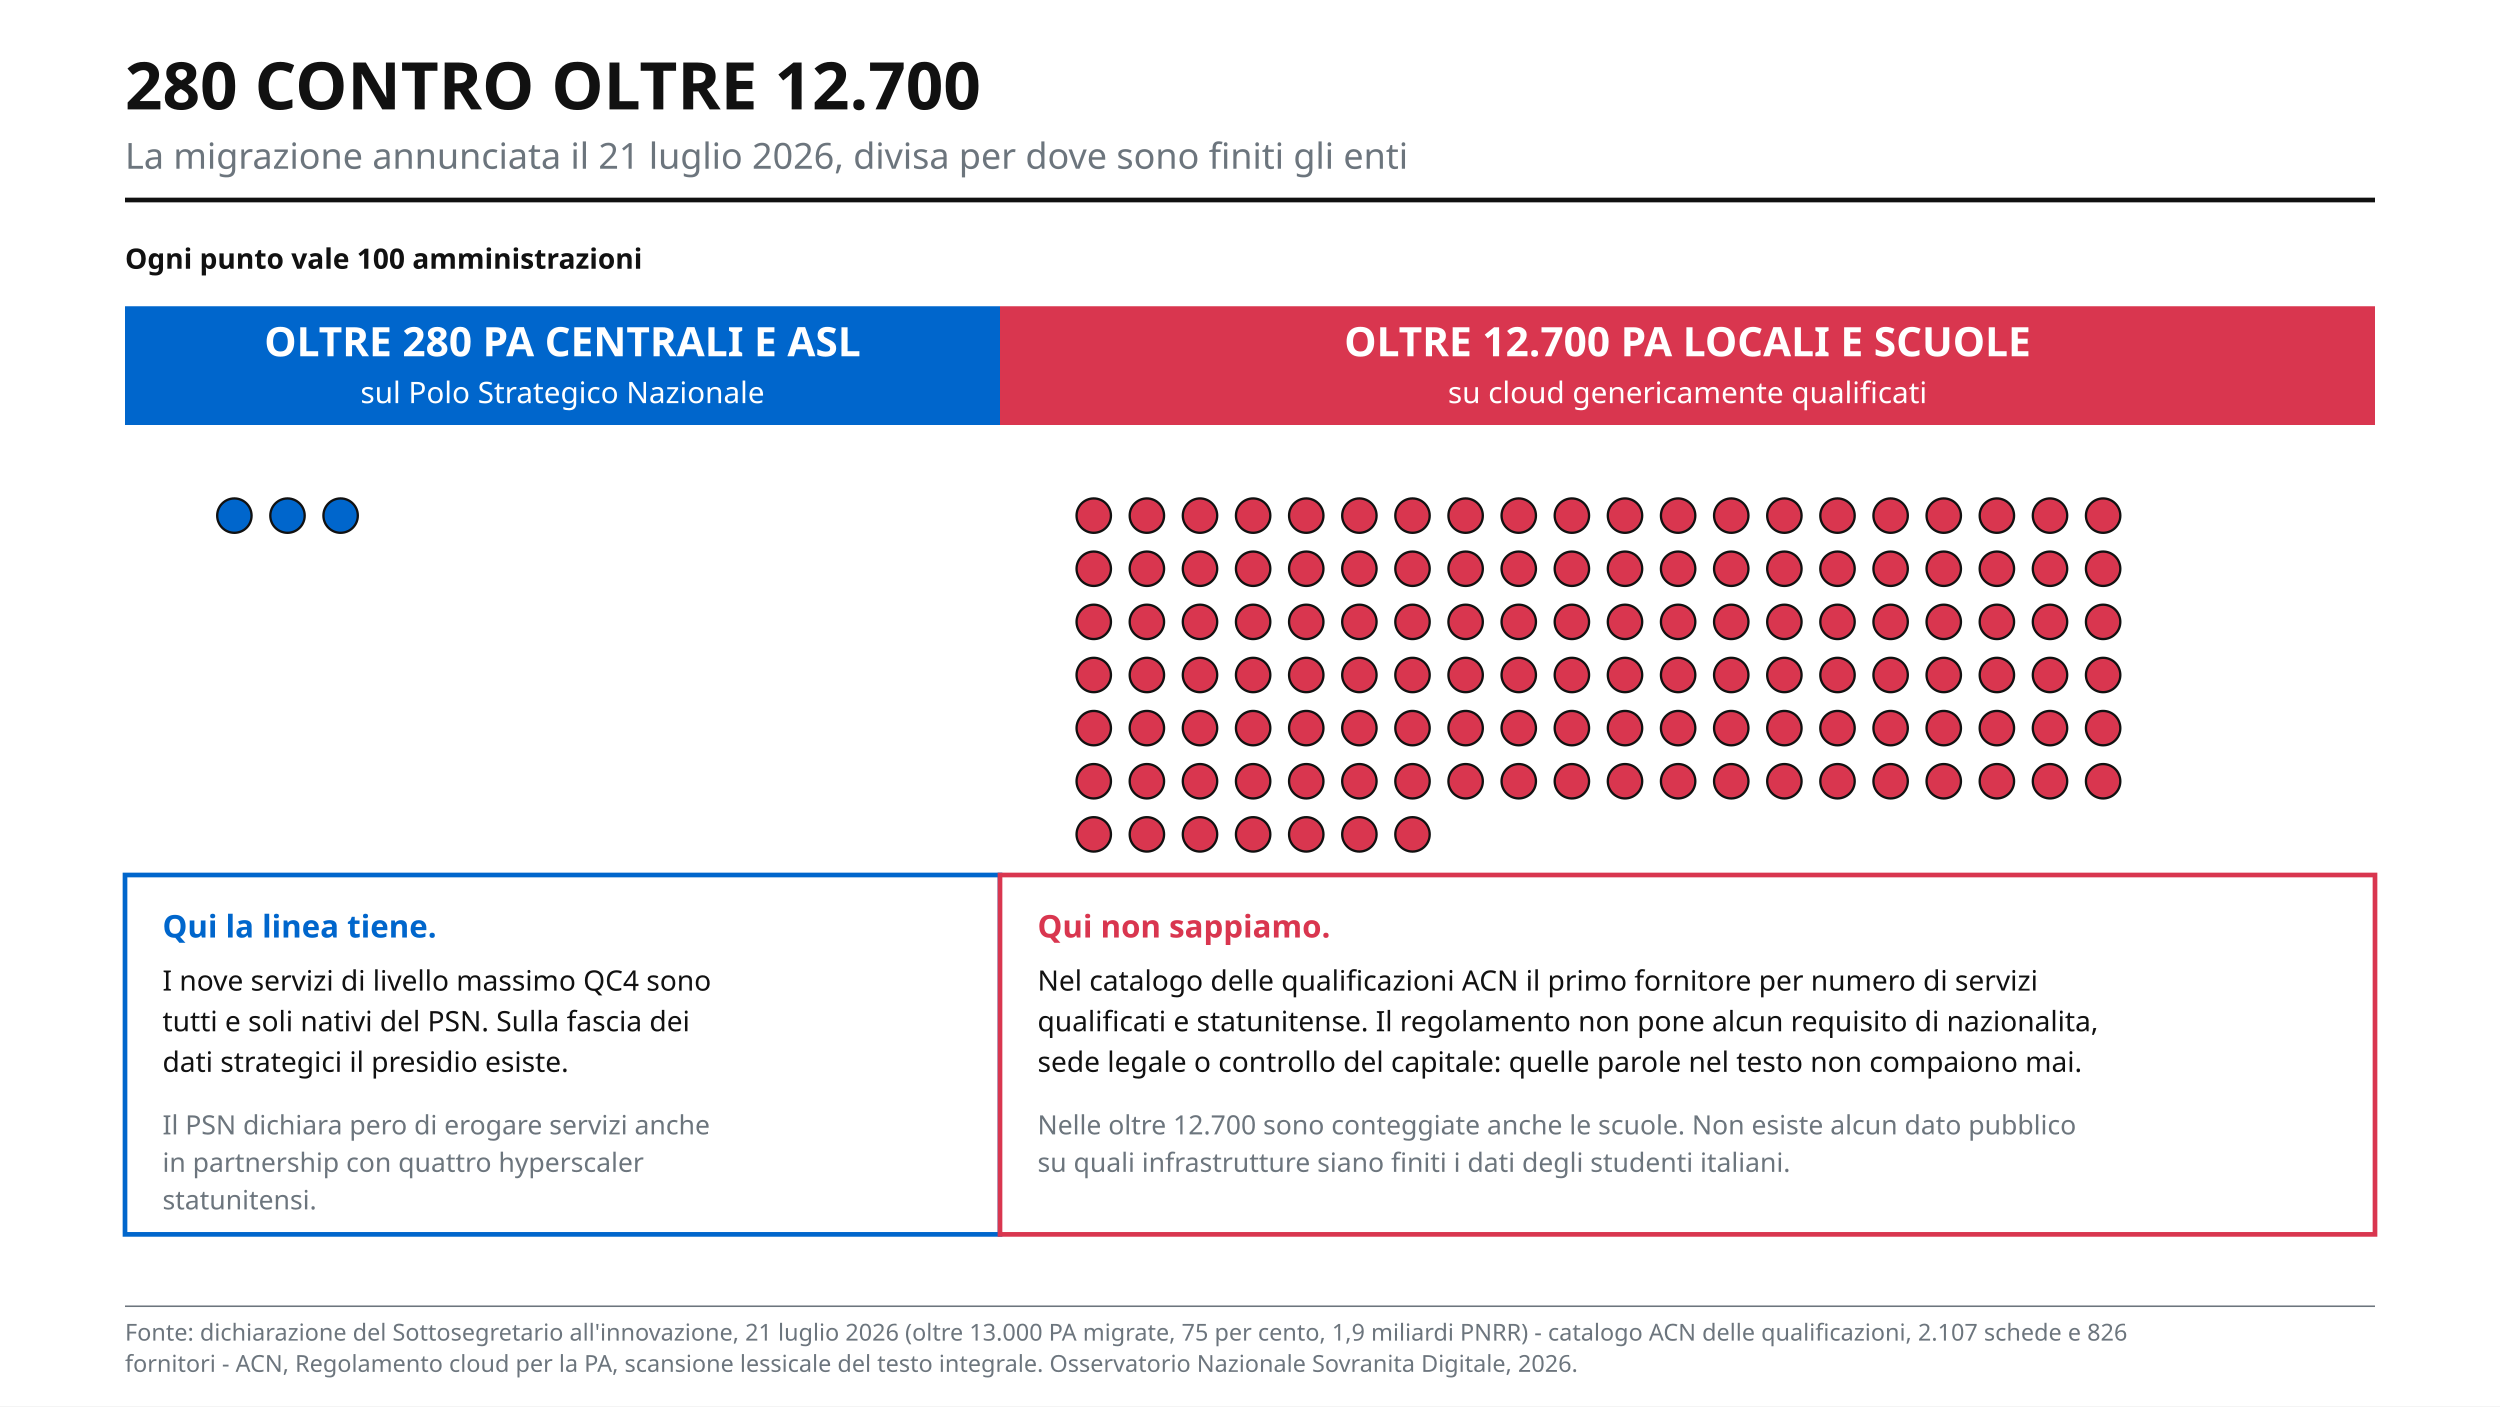
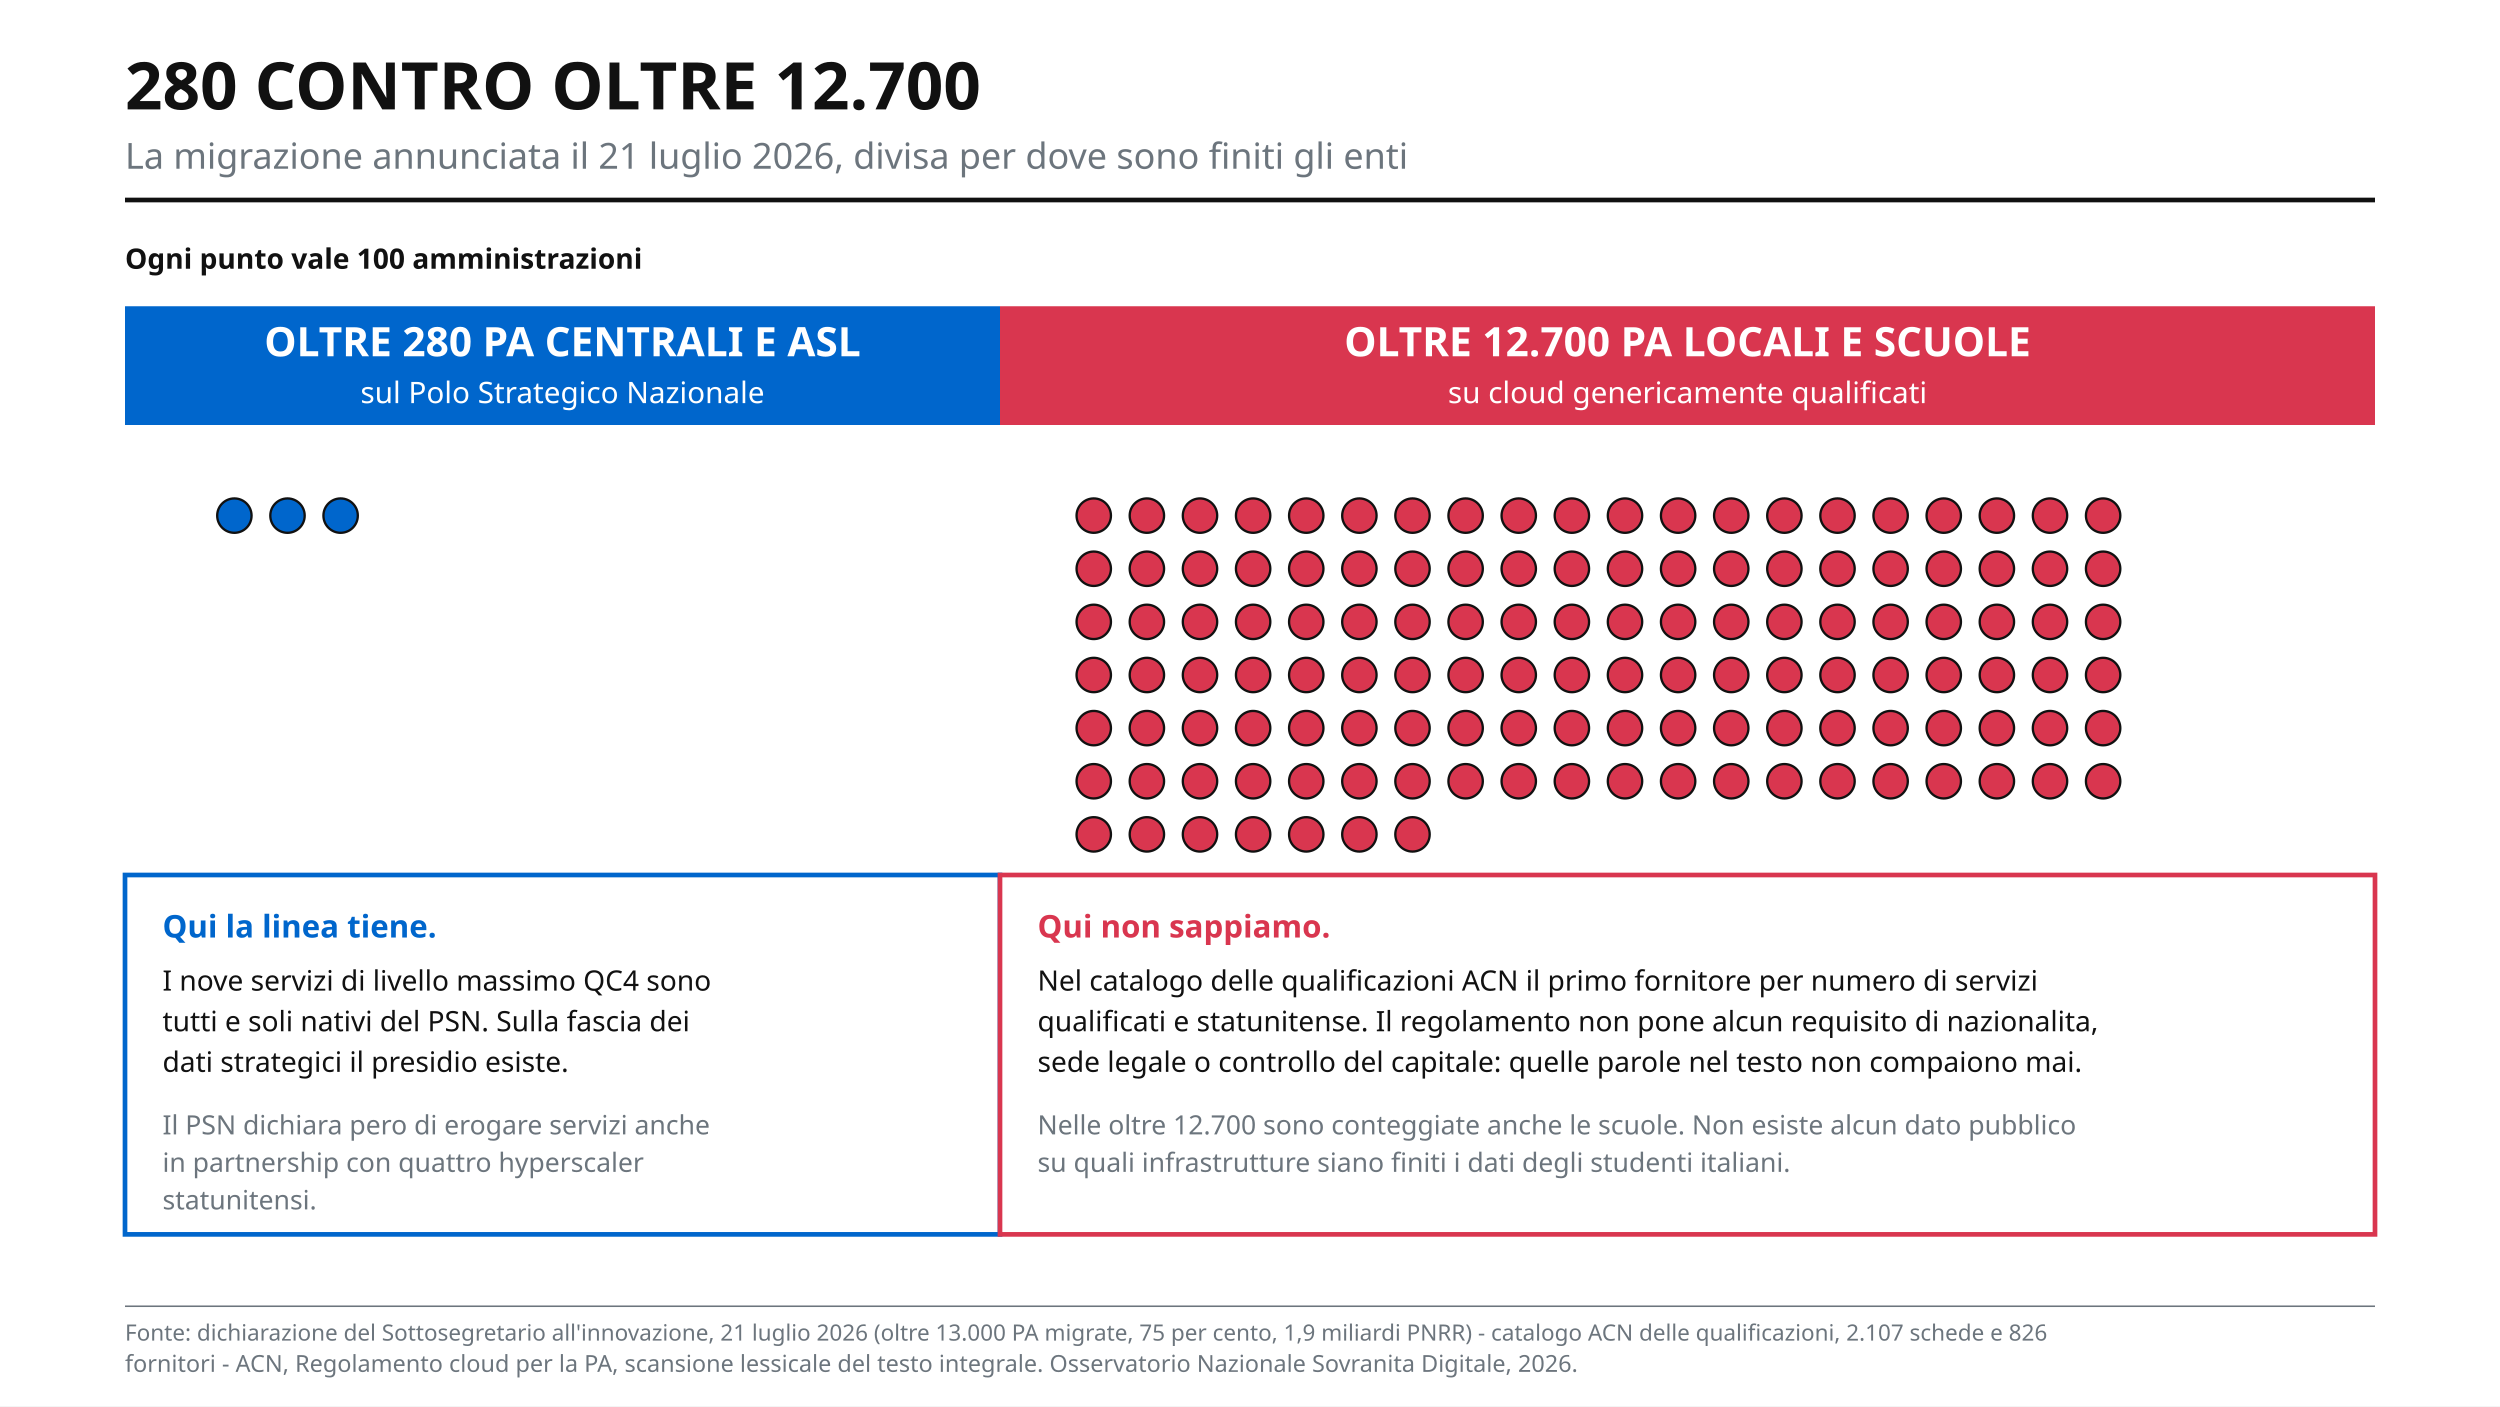
<svg xmlns="http://www.w3.org/2000/svg" viewBox="0 0 1600 900" width="1600" height="900" role="img" aria-labelledby="t07 d07">
  <rect x="0" y="0" width="1600" height="900" fill="#FFFFFF" />
  <text x="80" y="70" font-family="sans-serif" font-size="42" font-weight="700" fill="#111111">280 CONTRO OLTRE 12.700</text>
  <text x="80" y="108" font-family="sans-serif" font-size="23" fill="#6C757D">La migrazione annunciata il 21 luglio 2026, divisa per dove sono finiti gli enti</text>
  <line x1="80" y1="128" x2="1520" y2="128" stroke="#111111" stroke-width="3" />
  <text x="80" y="172" font-family="sans-serif" font-size="18" font-weight="700" fill="#111111">Ogni punto vale 100 amministrazioni</text>
  <rect x="80" y="196" width="560" height="76" fill="#0066CC" />
  <text x="360" y="228" font-family="sans-serif" font-size="26" font-weight="700" fill="#FFFFFF" text-anchor="middle">OLTRE 280 PA CENTRALI E ASL</text>
  <text x="360" y="258" font-family="sans-serif" font-size="19" fill="#FFFFFF" text-anchor="middle">sul Polo Strategico Nazionale</text>
  <circle cx="150" cy="330" r="11" fill="#0066CC" stroke="#111111" stroke-width="1.5" />
  <circle cx="184" cy="330" r="11" fill="#0066CC" stroke="#111111" stroke-width="1.5" />
  <circle cx="218" cy="330" r="11" fill="#0066CC" stroke="#111111" stroke-width="1.5" />
  <rect x="80" y="560" width="560" height="230" fill="#FFFFFF" stroke="#0066CC" stroke-width="3" />
  <text x="104" y="600" font-family="sans-serif" font-size="20" font-weight="700" fill="#0066CC">Qui la linea tiene.</text>
  <text x="104" y="634" font-family="sans-serif" font-size="18" fill="#111111">I nove servizi di livello massimo QC4 sono</text>
  <text x="104" y="660" font-family="sans-serif" font-size="18" fill="#111111">tutti e soli nativi del PSN. Sulla fascia dei</text>
  <text x="104" y="686" font-family="sans-serif" font-size="18" fill="#111111">dati strategici il presidio esiste.</text>
  <text x="104" y="726" font-family="sans-serif" font-size="17" fill="#6C757D">Il PSN dichiara pero di erogare servizi anche</text>
  <text x="104" y="750" font-family="sans-serif" font-size="17" fill="#6C757D">in partnership con quattro hyperscaler</text>
  <text x="104" y="774" font-family="sans-serif" font-size="17" fill="#6C757D">statunitensi.</text>
  <rect x="640" y="196" width="880" height="76" fill="#D9364F" />
  <text x="1080" y="228" font-family="sans-serif" font-size="26" font-weight="700" fill="#FFFFFF" text-anchor="middle">OLTRE 12.700 PA LOCALI E SCUOLE</text>
  <text x="1080" y="258" font-family="sans-serif" font-size="19" fill="#FFFFFF" text-anchor="middle">su cloud genericamente qualificati</text>
  <circle cx="700" cy="330" r="11" fill="#D9364F" stroke="#111111" stroke-width="1.5" />
  <circle cx="734" cy="330" r="11" fill="#D9364F" stroke="#111111" stroke-width="1.5" />
  <circle cx="768" cy="330" r="11" fill="#D9364F" stroke="#111111" stroke-width="1.5" />
  <circle cx="802" cy="330" r="11" fill="#D9364F" stroke="#111111" stroke-width="1.5" />
  <circle cx="836" cy="330" r="11" fill="#D9364F" stroke="#111111" stroke-width="1.5" />
  <circle cx="870" cy="330" r="11" fill="#D9364F" stroke="#111111" stroke-width="1.5" />
  <circle cx="904" cy="330" r="11" fill="#D9364F" stroke="#111111" stroke-width="1.5" />
  <circle cx="938" cy="330" r="11" fill="#D9364F" stroke="#111111" stroke-width="1.5" />
  <circle cx="972" cy="330" r="11" fill="#D9364F" stroke="#111111" stroke-width="1.5" />
  <circle cx="1006" cy="330" r="11" fill="#D9364F" stroke="#111111" stroke-width="1.5" />
  <circle cx="1040" cy="330" r="11" fill="#D9364F" stroke="#111111" stroke-width="1.5" />
  <circle cx="1074" cy="330" r="11" fill="#D9364F" stroke="#111111" stroke-width="1.5" />
  <circle cx="1108" cy="330" r="11" fill="#D9364F" stroke="#111111" stroke-width="1.5" />
  <circle cx="1142" cy="330" r="11" fill="#D9364F" stroke="#111111" stroke-width="1.5" />
  <circle cx="1176" cy="330" r="11" fill="#D9364F" stroke="#111111" stroke-width="1.5" />
  <circle cx="1210" cy="330" r="11" fill="#D9364F" stroke="#111111" stroke-width="1.5" />
  <circle cx="1244" cy="330" r="11" fill="#D9364F" stroke="#111111" stroke-width="1.5" />
  <circle cx="1278" cy="330" r="11" fill="#D9364F" stroke="#111111" stroke-width="1.5" />
  <circle cx="1312" cy="330" r="11" fill="#D9364F" stroke="#111111" stroke-width="1.5" />
  <circle cx="1346" cy="330" r="11" fill="#D9364F" stroke="#111111" stroke-width="1.5" />
  <circle cx="700" cy="364" r="11" fill="#D9364F" stroke="#111111" stroke-width="1.5" />
  <circle cx="734" cy="364" r="11" fill="#D9364F" stroke="#111111" stroke-width="1.5" />
  <circle cx="768" cy="364" r="11" fill="#D9364F" stroke="#111111" stroke-width="1.5" />
  <circle cx="802" cy="364" r="11" fill="#D9364F" stroke="#111111" stroke-width="1.5" />
  <circle cx="836" cy="364" r="11" fill="#D9364F" stroke="#111111" stroke-width="1.5" />
  <circle cx="870" cy="364" r="11" fill="#D9364F" stroke="#111111" stroke-width="1.5" />
  <circle cx="904" cy="364" r="11" fill="#D9364F" stroke="#111111" stroke-width="1.5" />
  <circle cx="938" cy="364" r="11" fill="#D9364F" stroke="#111111" stroke-width="1.5" />
  <circle cx="972" cy="364" r="11" fill="#D9364F" stroke="#111111" stroke-width="1.5" />
  <circle cx="1006" cy="364" r="11" fill="#D9364F" stroke="#111111" stroke-width="1.5" />
  <circle cx="1040" cy="364" r="11" fill="#D9364F" stroke="#111111" stroke-width="1.5" />
  <circle cx="1074" cy="364" r="11" fill="#D9364F" stroke="#111111" stroke-width="1.5" />
  <circle cx="1108" cy="364" r="11" fill="#D9364F" stroke="#111111" stroke-width="1.5" />
  <circle cx="1142" cy="364" r="11" fill="#D9364F" stroke="#111111" stroke-width="1.5" />
  <circle cx="1176" cy="364" r="11" fill="#D9364F" stroke="#111111" stroke-width="1.5" />
  <circle cx="1210" cy="364" r="11" fill="#D9364F" stroke="#111111" stroke-width="1.5" />
  <circle cx="1244" cy="364" r="11" fill="#D9364F" stroke="#111111" stroke-width="1.5" />
  <circle cx="1278" cy="364" r="11" fill="#D9364F" stroke="#111111" stroke-width="1.5" />
  <circle cx="1312" cy="364" r="11" fill="#D9364F" stroke="#111111" stroke-width="1.5" />
  <circle cx="1346" cy="364" r="11" fill="#D9364F" stroke="#111111" stroke-width="1.5" />
  <circle cx="700" cy="398" r="11" fill="#D9364F" stroke="#111111" stroke-width="1.5" />
  <circle cx="734" cy="398" r="11" fill="#D9364F" stroke="#111111" stroke-width="1.5" />
  <circle cx="768" cy="398" r="11" fill="#D9364F" stroke="#111111" stroke-width="1.5" />
  <circle cx="802" cy="398" r="11" fill="#D9364F" stroke="#111111" stroke-width="1.5" />
  <circle cx="836" cy="398" r="11" fill="#D9364F" stroke="#111111" stroke-width="1.5" />
  <circle cx="870" cy="398" r="11" fill="#D9364F" stroke="#111111" stroke-width="1.5" />
  <circle cx="904" cy="398" r="11" fill="#D9364F" stroke="#111111" stroke-width="1.5" />
  <circle cx="938" cy="398" r="11" fill="#D9364F" stroke="#111111" stroke-width="1.5" />
  <circle cx="972" cy="398" r="11" fill="#D9364F" stroke="#111111" stroke-width="1.5" />
  <circle cx="1006" cy="398" r="11" fill="#D9364F" stroke="#111111" stroke-width="1.5" />
  <circle cx="1040" cy="398" r="11" fill="#D9364F" stroke="#111111" stroke-width="1.5" />
  <circle cx="1074" cy="398" r="11" fill="#D9364F" stroke="#111111" stroke-width="1.5" />
  <circle cx="1108" cy="398" r="11" fill="#D9364F" stroke="#111111" stroke-width="1.5" />
  <circle cx="1142" cy="398" r="11" fill="#D9364F" stroke="#111111" stroke-width="1.5" />
  <circle cx="1176" cy="398" r="11" fill="#D9364F" stroke="#111111" stroke-width="1.5" />
  <circle cx="1210" cy="398" r="11" fill="#D9364F" stroke="#111111" stroke-width="1.5" />
  <circle cx="1244" cy="398" r="11" fill="#D9364F" stroke="#111111" stroke-width="1.5" />
  <circle cx="1278" cy="398" r="11" fill="#D9364F" stroke="#111111" stroke-width="1.5" />
  <circle cx="1312" cy="398" r="11" fill="#D9364F" stroke="#111111" stroke-width="1.5" />
  <circle cx="1346" cy="398" r="11" fill="#D9364F" stroke="#111111" stroke-width="1.5" />
  <circle cx="700" cy="432" r="11" fill="#D9364F" stroke="#111111" stroke-width="1.5" />
  <circle cx="734" cy="432" r="11" fill="#D9364F" stroke="#111111" stroke-width="1.5" />
  <circle cx="768" cy="432" r="11" fill="#D9364F" stroke="#111111" stroke-width="1.5" />
  <circle cx="802" cy="432" r="11" fill="#D9364F" stroke="#111111" stroke-width="1.5" />
  <circle cx="836" cy="432" r="11" fill="#D9364F" stroke="#111111" stroke-width="1.5" />
  <circle cx="870" cy="432" r="11" fill="#D9364F" stroke="#111111" stroke-width="1.5" />
  <circle cx="904" cy="432" r="11" fill="#D9364F" stroke="#111111" stroke-width="1.5" />
  <circle cx="938" cy="432" r="11" fill="#D9364F" stroke="#111111" stroke-width="1.5" />
  <circle cx="972" cy="432" r="11" fill="#D9364F" stroke="#111111" stroke-width="1.5" />
  <circle cx="1006" cy="432" r="11" fill="#D9364F" stroke="#111111" stroke-width="1.5" />
  <circle cx="1040" cy="432" r="11" fill="#D9364F" stroke="#111111" stroke-width="1.5" />
  <circle cx="1074" cy="432" r="11" fill="#D9364F" stroke="#111111" stroke-width="1.5" />
  <circle cx="1108" cy="432" r="11" fill="#D9364F" stroke="#111111" stroke-width="1.5" />
  <circle cx="1142" cy="432" r="11" fill="#D9364F" stroke="#111111" stroke-width="1.5" />
  <circle cx="1176" cy="432" r="11" fill="#D9364F" stroke="#111111" stroke-width="1.5" />
  <circle cx="1210" cy="432" r="11" fill="#D9364F" stroke="#111111" stroke-width="1.5" />
  <circle cx="1244" cy="432" r="11" fill="#D9364F" stroke="#111111" stroke-width="1.5" />
  <circle cx="1278" cy="432" r="11" fill="#D9364F" stroke="#111111" stroke-width="1.5" />
  <circle cx="1312" cy="432" r="11" fill="#D9364F" stroke="#111111" stroke-width="1.5" />
  <circle cx="1346" cy="432" r="11" fill="#D9364F" stroke="#111111" stroke-width="1.5" />
  <circle cx="700" cy="466" r="11" fill="#D9364F" stroke="#111111" stroke-width="1.5" />
  <circle cx="734" cy="466" r="11" fill="#D9364F" stroke="#111111" stroke-width="1.5" />
  <circle cx="768" cy="466" r="11" fill="#D9364F" stroke="#111111" stroke-width="1.5" />
  <circle cx="802" cy="466" r="11" fill="#D9364F" stroke="#111111" stroke-width="1.5" />
  <circle cx="836" cy="466" r="11" fill="#D9364F" stroke="#111111" stroke-width="1.5" />
  <circle cx="870" cy="466" r="11" fill="#D9364F" stroke="#111111" stroke-width="1.5" />
  <circle cx="904" cy="466" r="11" fill="#D9364F" stroke="#111111" stroke-width="1.5" />
  <circle cx="938" cy="466" r="11" fill="#D9364F" stroke="#111111" stroke-width="1.5" />
  <circle cx="972" cy="466" r="11" fill="#D9364F" stroke="#111111" stroke-width="1.5" />
  <circle cx="1006" cy="466" r="11" fill="#D9364F" stroke="#111111" stroke-width="1.5" />
  <circle cx="1040" cy="466" r="11" fill="#D9364F" stroke="#111111" stroke-width="1.5" />
  <circle cx="1074" cy="466" r="11" fill="#D9364F" stroke="#111111" stroke-width="1.5" />
  <circle cx="1108" cy="466" r="11" fill="#D9364F" stroke="#111111" stroke-width="1.5" />
  <circle cx="1142" cy="466" r="11" fill="#D9364F" stroke="#111111" stroke-width="1.5" />
  <circle cx="1176" cy="466" r="11" fill="#D9364F" stroke="#111111" stroke-width="1.5" />
  <circle cx="1210" cy="466" r="11" fill="#D9364F" stroke="#111111" stroke-width="1.5" />
  <circle cx="1244" cy="466" r="11" fill="#D9364F" stroke="#111111" stroke-width="1.5" />
  <circle cx="1278" cy="466" r="11" fill="#D9364F" stroke="#111111" stroke-width="1.5" />
  <circle cx="1312" cy="466" r="11" fill="#D9364F" stroke="#111111" stroke-width="1.5" />
  <circle cx="1346" cy="466" r="11" fill="#D9364F" stroke="#111111" stroke-width="1.5" />
  <circle cx="700" cy="500" r="11" fill="#D9364F" stroke="#111111" stroke-width="1.5" />
  <circle cx="734" cy="500" r="11" fill="#D9364F" stroke="#111111" stroke-width="1.5" />
  <circle cx="768" cy="500" r="11" fill="#D9364F" stroke="#111111" stroke-width="1.5" />
  <circle cx="802" cy="500" r="11" fill="#D9364F" stroke="#111111" stroke-width="1.5" />
  <circle cx="836" cy="500" r="11" fill="#D9364F" stroke="#111111" stroke-width="1.5" />
  <circle cx="870" cy="500" r="11" fill="#D9364F" stroke="#111111" stroke-width="1.5" />
  <circle cx="904" cy="500" r="11" fill="#D9364F" stroke="#111111" stroke-width="1.5" />
  <circle cx="938" cy="500" r="11" fill="#D9364F" stroke="#111111" stroke-width="1.5" />
  <circle cx="972" cy="500" r="11" fill="#D9364F" stroke="#111111" stroke-width="1.5" />
  <circle cx="1006" cy="500" r="11" fill="#D9364F" stroke="#111111" stroke-width="1.5" />
  <circle cx="1040" cy="500" r="11" fill="#D9364F" stroke="#111111" stroke-width="1.5" />
  <circle cx="1074" cy="500" r="11" fill="#D9364F" stroke="#111111" stroke-width="1.5" />
  <circle cx="1108" cy="500" r="11" fill="#D9364F" stroke="#111111" stroke-width="1.5" />
  <circle cx="1142" cy="500" r="11" fill="#D9364F" stroke="#111111" stroke-width="1.5" />
  <circle cx="1176" cy="500" r="11" fill="#D9364F" stroke="#111111" stroke-width="1.5" />
  <circle cx="1210" cy="500" r="11" fill="#D9364F" stroke="#111111" stroke-width="1.5" />
  <circle cx="1244" cy="500" r="11" fill="#D9364F" stroke="#111111" stroke-width="1.5" />
  <circle cx="1278" cy="500" r="11" fill="#D9364F" stroke="#111111" stroke-width="1.5" />
  <circle cx="1312" cy="500" r="11" fill="#D9364F" stroke="#111111" stroke-width="1.5" />
  <circle cx="1346" cy="500" r="11" fill="#D9364F" stroke="#111111" stroke-width="1.5" />
  <circle cx="700" cy="534" r="11" fill="#D9364F" stroke="#111111" stroke-width="1.5" />
  <circle cx="734" cy="534" r="11" fill="#D9364F" stroke="#111111" stroke-width="1.5" />
  <circle cx="768" cy="534" r="11" fill="#D9364F" stroke="#111111" stroke-width="1.5" />
  <circle cx="802" cy="534" r="11" fill="#D9364F" stroke="#111111" stroke-width="1.5" />
  <circle cx="836" cy="534" r="11" fill="#D9364F" stroke="#111111" stroke-width="1.5" />
  <circle cx="870" cy="534" r="11" fill="#D9364F" stroke="#111111" stroke-width="1.5" />
  <circle cx="904" cy="534" r="11" fill="#D9364F" stroke="#111111" stroke-width="1.5" />
  <rect x="640" y="560" width="880" height="230" fill="#FFFFFF" stroke="#D9364F" stroke-width="3" />
  <text x="664" y="600" font-family="sans-serif" font-size="20" font-weight="700" fill="#D9364F">Qui non sappiamo.</text>
  <text x="664" y="634" font-family="sans-serif" font-size="18" fill="#111111">Nel catalogo delle qualificazioni ACN il primo fornitore per numero di servizi</text>
  <text x="664" y="660" font-family="sans-serif" font-size="18" fill="#111111">qualificati e statunitense. Il regolamento non pone alcun requisito di nazionalita,</text>
  <text x="664" y="686" font-family="sans-serif" font-size="18" fill="#111111">sede legale o controllo del capitale: quelle parole nel testo non compaiono mai.</text>
  <text x="664" y="726" font-family="sans-serif" font-size="17" fill="#6C757D">Nelle oltre 12.700 sono conteggiate anche le scuole. Non esiste alcun dato pubblico</text>
  <text x="664" y="750" font-family="sans-serif" font-size="17" fill="#6C757D">su quali infrastrutture siano finiti i dati degli studenti italiani.</text>
  <line x1="80" y1="836" x2="1520" y2="836" stroke="#6C757D" stroke-width="1" />
-   <text x="80" y="858" font-family="sans-serif" font-size="15" fill="#6C757D">Fonte: dichiarazione del Sottosegretario all'innovazione, 21 luglio 2026 (oltre 13.000 PA migrate, 75 per cento, 1,9 miliardi PNRR) - catalogo ACN delle qualificazioni, 2.107 schede e 826</text>
+   <text x="80" y="858" font-family="sans-serif" font-size="14.4" fill="#6C757D">Fonte: dichiarazione del Sottosegretario all'innovazione, 21 luglio 2026 (oltre 13.000 PA migrate, 75 per cento, 1,9 miliardi PNRR) - catalogo ACN delle qualificazioni, 2.107 schede e 826</text>
  <text x="80" y="878" font-family="sans-serif" font-size="15" fill="#6C757D">fornitori - ACN, Regolamento cloud per la PA, scansione lessicale del testo integrale. Osservatorio Nazionale Sovranita Digitale, 2026.</text>
</svg>
